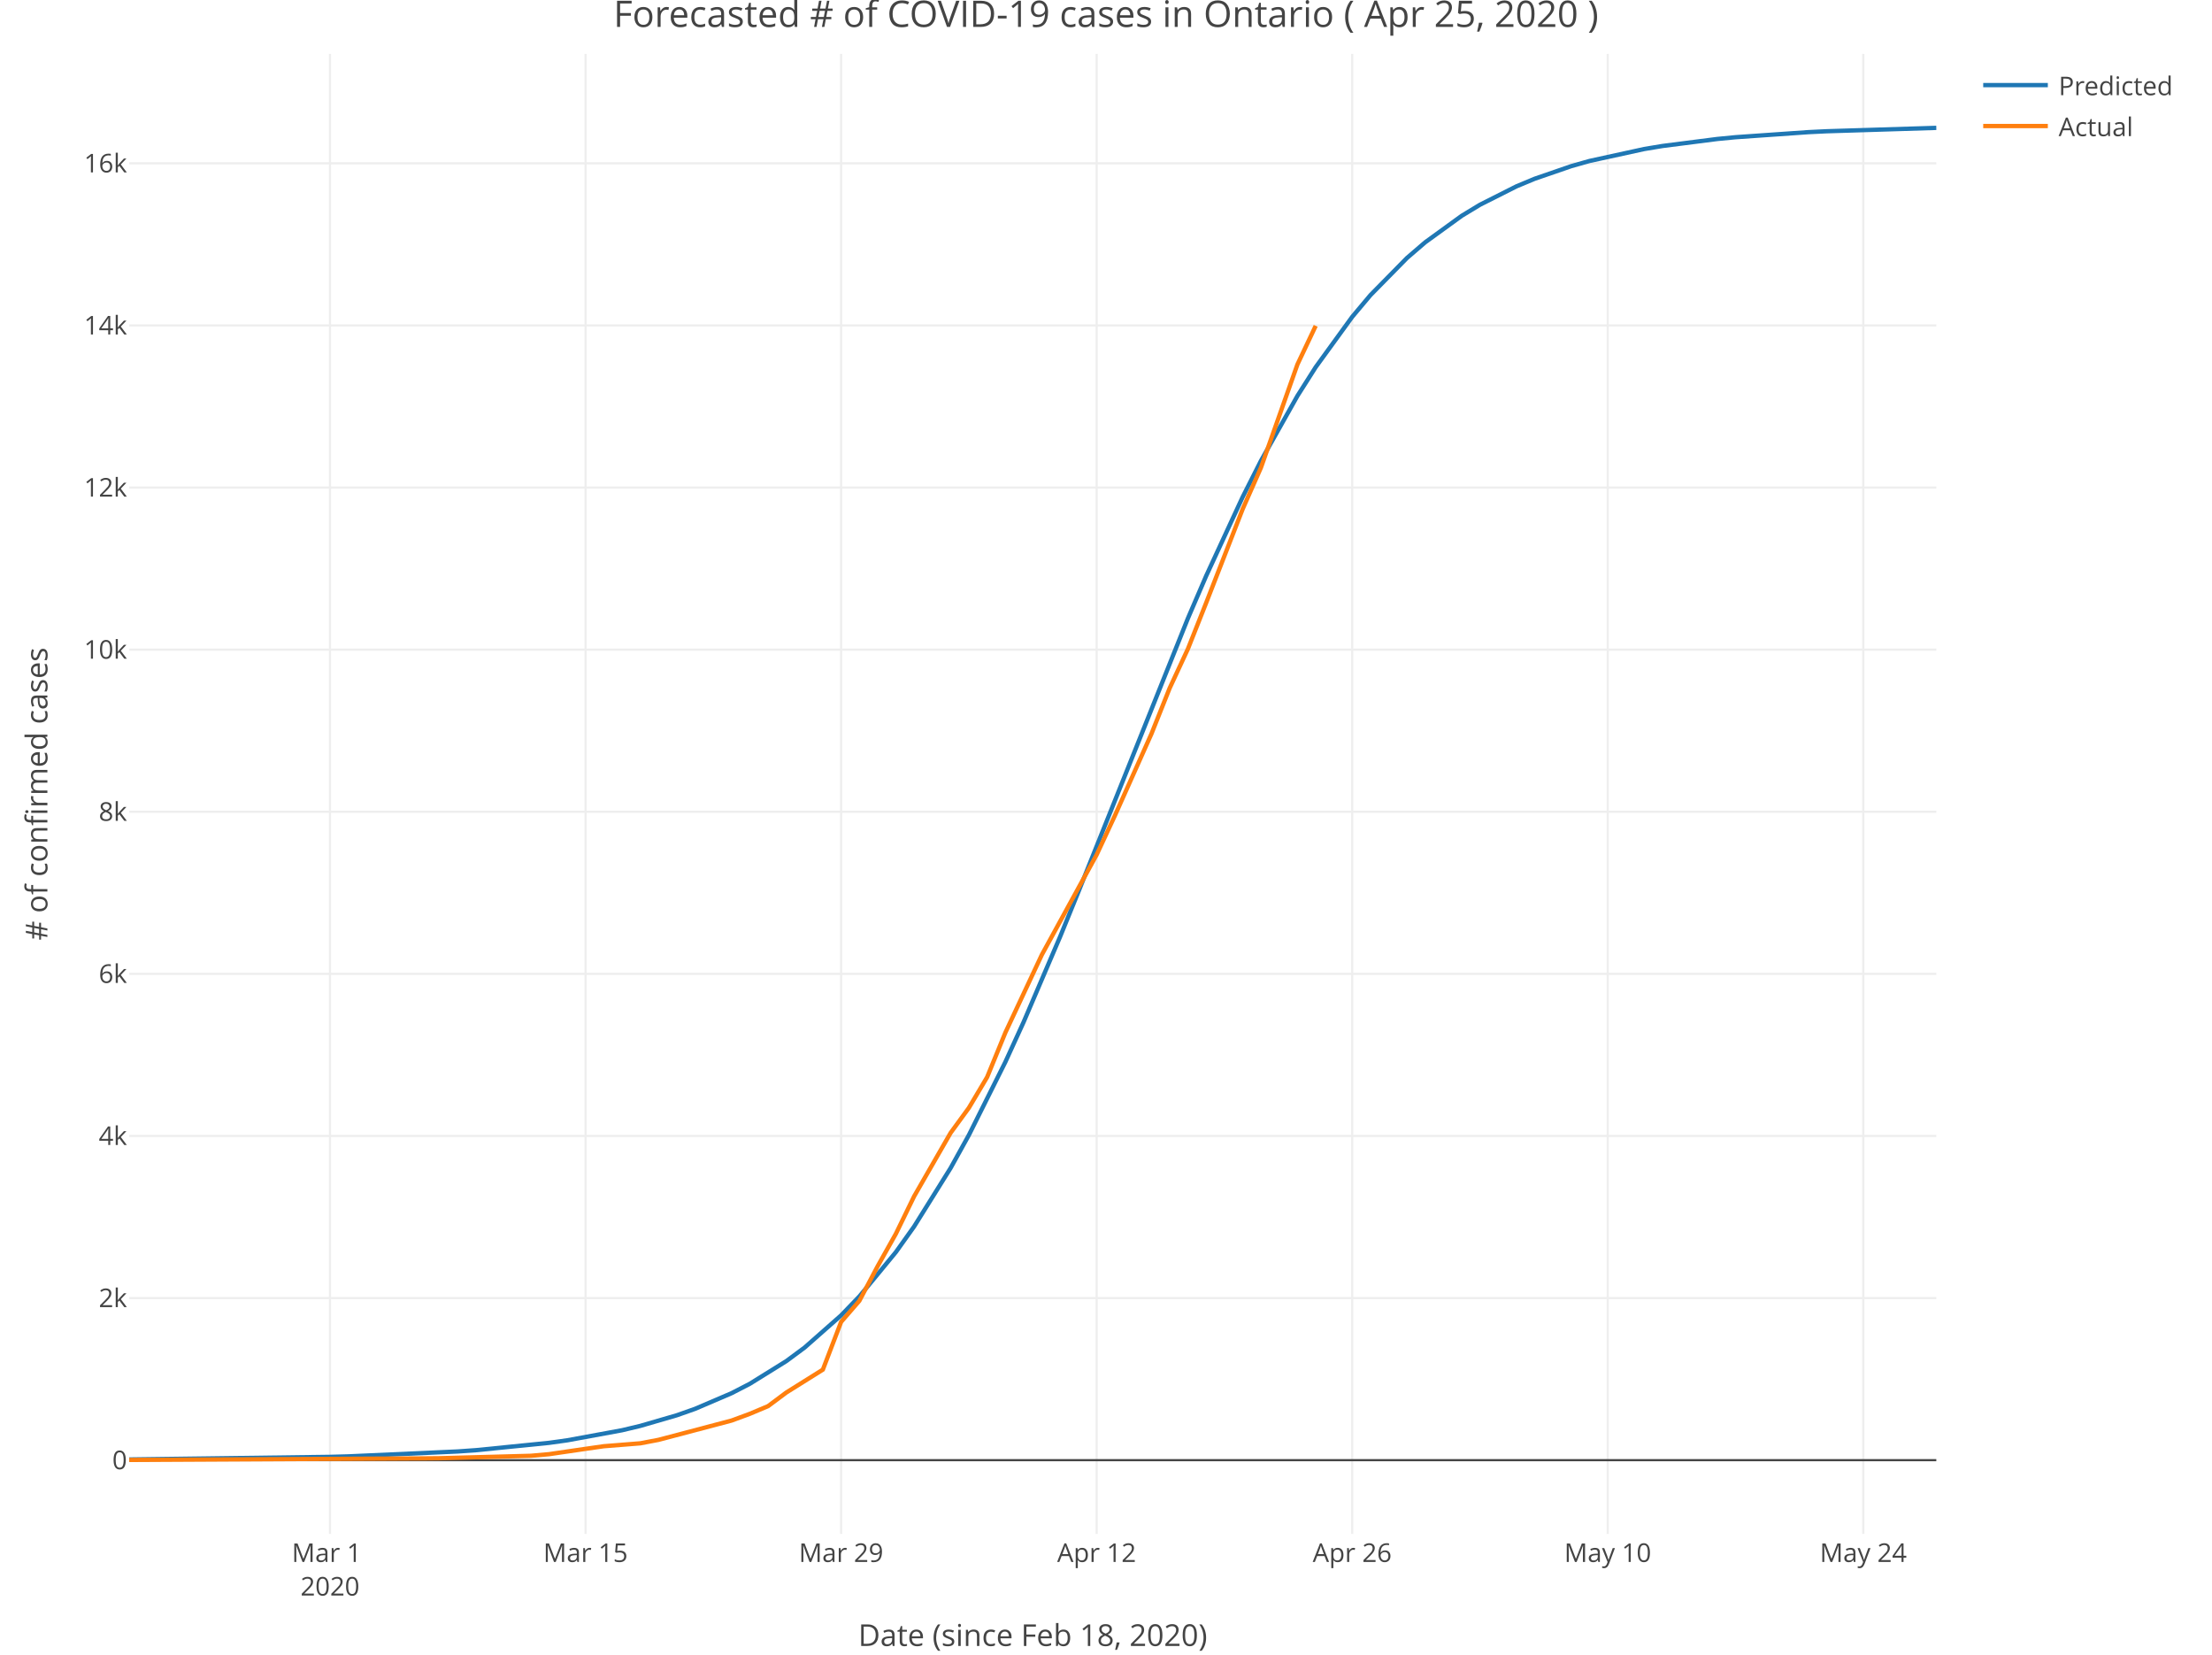
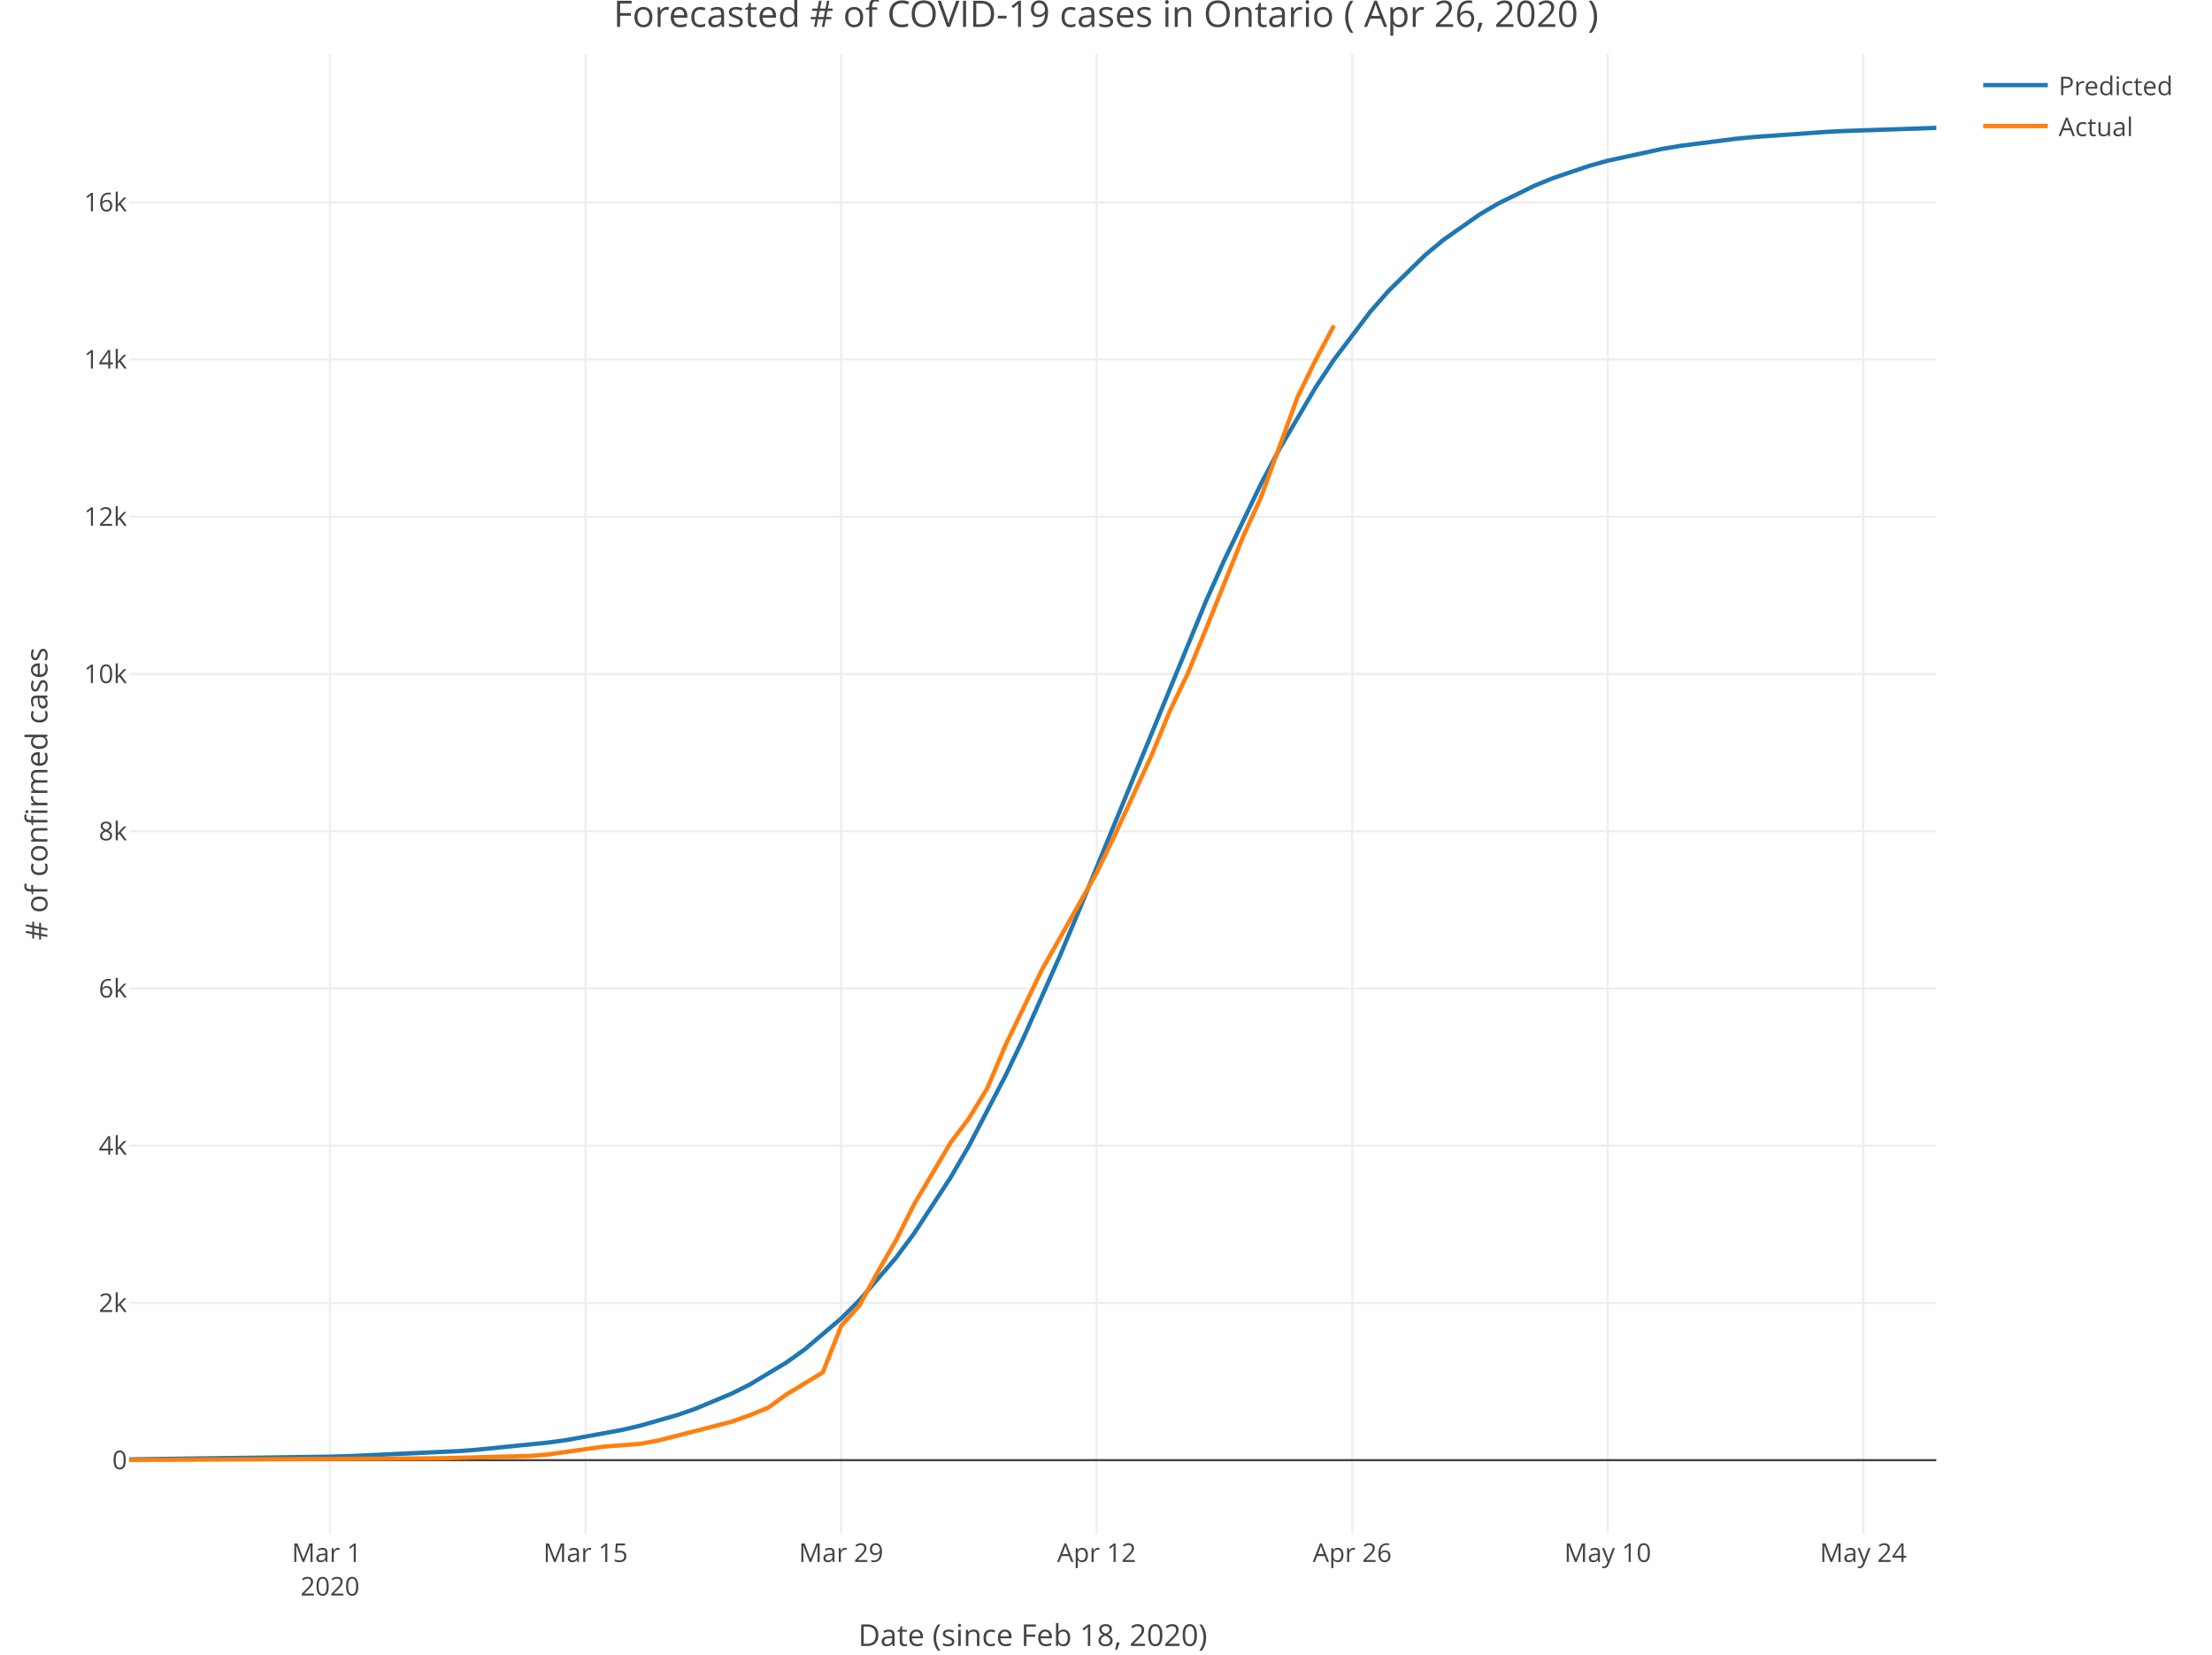
<svg xmlns="http://www.w3.org/2000/svg" class="main-svg" width="1027" height="768" style="" viewBox="0 0 1027 768">
  <rect x="0" y="0" width="1027" height="768" style="fill: rgb(255, 255, 255); fill-opacity: 1;" />
-   <defs id="defs-03e464">
+   <defs id="defs-af35d3">
    <g class="clips">
-       <clipPath id="clip03e464xyplot" class="plotclip">
+       <clipPath id="clipaf35d3xyplot" class="plotclip">
        <rect width="839" height="687" />
      </clipPath>
-       <clipPath class="axesclip" id="clip03e464x">
+       <clipPath class="axesclip" id="clipaf35d3x">
        <rect x="60" y="0" width="839" height="768" />
      </clipPath>
-       <clipPath class="axesclip" id="clip03e464y">
+       <clipPath class="axesclip" id="clipaf35d3y">
        <rect x="0" y="25" width="1027" height="687" />
      </clipPath>
-       <clipPath class="axesclip" id="clip03e464xy">
+       <clipPath class="axesclip" id="clipaf35d3xy">
        <rect x="60" y="25" width="839" height="687" />
      </clipPath>
    </g>
    <g class="gradients" />
  </defs>
  <g class="bglayer" />
  <g class="layer-below">
    <g class="imagelayer" />
    <g class="shapelayer" />
  </g>
  <g class="cartesianlayer">
    <g class="subplot xy">
      <g class="layer-subplot">
        <g class="shapelayer" />
        <g class="imagelayer" />
      </g>
      <g class="gridlayer">
        <g class="x">
          <path class="xgrid crisp" transform="translate(153.22,0)" d="M0,25v687" style="stroke: rgb(238, 238, 238); stroke-opacity: 1; stroke-width: 1px;" />
          <path class="xgrid crisp" transform="translate(271.87,0)" d="M0,25v687" style="stroke: rgb(238, 238, 238); stroke-opacity: 1; stroke-width: 1px;" />
          <path class="xgrid crisp" transform="translate(390.52,0)" d="M0,25v687" style="stroke: rgb(238, 238, 238); stroke-opacity: 1; stroke-width: 1px;" />
          <path class="xgrid crisp" transform="translate(509.16,0)" d="M0,25v687" style="stroke: rgb(238, 238, 238); stroke-opacity: 1; stroke-width: 1px;" />
          <path class="xgrid crisp" transform="translate(627.81,0)" d="M0,25v687" style="stroke: rgb(238, 238, 238); stroke-opacity: 1; stroke-width: 1px;" />
          <path class="xgrid crisp" transform="translate(746.45,0)" d="M0,25v687" style="stroke: rgb(238, 238, 238); stroke-opacity: 1; stroke-width: 1px;" />
          <path class="xgrid crisp" transform="translate(865.1,0)" d="M0,25v687" style="stroke: rgb(238, 238, 238); stroke-opacity: 1; stroke-width: 1px;" />
        </g>
        <g class="y">
-           <path class="ygrid crisp" transform="translate(0,602.52)" d="M60,0h839" style="stroke: rgb(238, 238, 238); stroke-opacity: 1; stroke-width: 1px;" />
-           <path class="ygrid crisp" transform="translate(0,527.27)" d="M60,0h839" style="stroke: rgb(238, 238, 238); stroke-opacity: 1; stroke-width: 1px;" />
-           <path class="ygrid crisp" transform="translate(0,452.03)" d="M60,0h839" style="stroke: rgb(238, 238, 238); stroke-opacity: 1; stroke-width: 1px;" />
-           <path class="ygrid crisp" transform="translate(0,376.79)" d="M60,0h839" style="stroke: rgb(238, 238, 238); stroke-opacity: 1; stroke-width: 1px;" />
-           <path class="ygrid crisp" transform="translate(0,301.54)" d="M60,0h839" style="stroke: rgb(238, 238, 238); stroke-opacity: 1; stroke-width: 1px;" />
-           <path class="ygrid crisp" transform="translate(0,226.3)" d="M60,0h839" style="stroke: rgb(238, 238, 238); stroke-opacity: 1; stroke-width: 1px;" />
-           <path class="ygrid crisp" transform="translate(0,151.05)" d="M60,0h839" style="stroke: rgb(238, 238, 238); stroke-opacity: 1; stroke-width: 1px;" />
-           <path class="ygrid crisp" transform="translate(0,75.81)" d="M60,0h839" style="stroke: rgb(238, 238, 238); stroke-opacity: 1; stroke-width: 1px;" />
+           <path class="ygrid crisp" transform="translate(0,604.78)" d="M60,0h839" style="stroke: rgb(238, 238, 238); stroke-opacity: 1; stroke-width: 1px;" />
+           <path class="ygrid crisp" transform="translate(0,531.79)" d="M60,0h839" style="stroke: rgb(238, 238, 238); stroke-opacity: 1; stroke-width: 1px;" />
+           <path class="ygrid crisp" transform="translate(0,458.81)" d="M60,0h839" style="stroke: rgb(238, 238, 238); stroke-opacity: 1; stroke-width: 1px;" />
+           <path class="ygrid crisp" transform="translate(0,385.83)" d="M60,0h839" style="stroke: rgb(238, 238, 238); stroke-opacity: 1; stroke-width: 1px;" />
+           <path class="ygrid crisp" transform="translate(0,312.84)" d="M60,0h839" style="stroke: rgb(238, 238, 238); stroke-opacity: 1; stroke-width: 1px;" />
+           <path class="ygrid crisp" transform="translate(0,239.86)" d="M60,0h839" style="stroke: rgb(238, 238, 238); stroke-opacity: 1; stroke-width: 1px;" />
+           <path class="ygrid crisp" transform="translate(0,166.87)" d="M60,0h839" style="stroke: rgb(238, 238, 238); stroke-opacity: 1; stroke-width: 1px;" />
+           <path class="ygrid crisp" transform="translate(0,93.89)" d="M60,0h839" style="stroke: rgb(238, 238, 238); stroke-opacity: 1; stroke-width: 1px;" />
        </g>
      </g>
      <g class="zerolinelayer">
        <path class="yzl zl crisp" transform="translate(0,677.76)" d="M60,0h839" style="stroke: rgb(68, 68, 68); stroke-opacity: 1; stroke-width: 1px;" />
      </g>
      <path class="xlines-below" />
      <path class="ylines-below" />
      <g class="overlines-below" />
      <g class="xaxislayer-below" />
      <g class="yaxislayer-below" />
      <g class="overaxes-below" />
-       <g class="plot" transform="translate(60, 25)" clip-path="url('#clip03e464xyplot')">
+       <g class="plot" transform="translate(60, 25)" clip-path="url('#clipaf35d3xyplot')">
        <g class="scatterlayer mlayer">
-           <g class="trace scatter trace89be78" style="stroke-miterlimit: 2; opacity: 1;">
+           <g class="trace scatter trace46d4de" style="stroke-miterlimit: 2; opacity: 1;">
            <g class="fills" />
            <g class="errorbars" />
            <g class="lines">
-               <path class="js-line" d="M0,652.43L93.22,651.23L101.7,651L152.55,648.72L161.02,648.12L194.92,644.72L203.39,643.54L228.82,638.87L237.29,636.85L254.24,631.92L262.72,628.93L279.67,621.67L288.14,617.3L305.09,606.77L313.57,600.49L330.52,585.55L338.99,576.76L355.94,556.19L364.41,544.31L381.36,517.15L389.84,501.85L406.79,467.9L415.26,449.38L432.21,409.75L440.69,388.94L491.54,261.98L500.01,242.31L516.96,205.67L525.43,188.91L542.38,158.76L550.86,145.41L567.81,122.07L576.28,111.99L593.23,94.75L601.71,87.46L618.66,75.17L627.13,70.04L644.08,61.49L652.56,57.96L669.51,52.12L677.98,49.72L703.4,44.17L711.88,42.76L737.3,39.51L745.78,38.69L779.68,36.33L788.15,35.92L839,34.35" style="vector-effect: non-scaling-stroke; fill: none; stroke: rgb(31, 119, 180); stroke-opacity: 1; stroke-width: 2px; opacity: 1;" />
+               <path class="js-line" d="M0,652.4L93.22,651.14L101.7,650.9L152.55,648.57L161.02,647.96L194.92,644.54L203.39,643.36L228.82,638.72L237.29,636.73L254.24,631.88L262.72,628.96L279.67,621.88L288.14,617.63L305.09,607.44L313.57,601.38L330.52,587.01L338.99,578.57L355.94,558.87L364.41,547.5L381.36,521.54L389.84,506.91L406.79,474.4L415.26,456.62L432.21,418.44L440.69,398.3L500.01,253.81L508.48,234.85L525.43,199.66L533.91,183.6L550.86,154.74L559.33,141.96L576.28,119.59L584.76,109.93L601.71,93.36L610.18,86.32L627.13,74.44L635.61,69.46L652.56,61.14L661.03,57.68L677.98,51.95L686.45,49.59L711.88,44.09L720.35,42.68L745.78,39.43L754.25,38.6L788.15,36.21L796.63,35.79L839,34.35" style="vector-effect: non-scaling-stroke; fill: none; stroke: rgb(31, 119, 180); stroke-opacity: 1; stroke-width: 2px; opacity: 1;" />
            </g>
            <g class="points" />
            <g class="text" />
          </g>
-           <g class="trace scatter trace7ab2b7" style="stroke-miterlimit: 2; opacity: 1;">
+           <g class="trace scatter trace9d6774" style="stroke-miterlimit: 2; opacity: 1;">
            <g class="fills" />
            <g class="errorbars" />
            <g class="lines">
-               <path class="js-line" d="M0,652.65L135.6,651.94L144.07,651.86L186.44,650.73L194.92,649.98L211.87,647.5L220.34,646.29L237.29,644.94L245.77,643.32L279.67,634.37L288.14,631.24L296.62,627.67L305.09,621.35L322.04,610.74L330.52,588.58L338.99,578.8L347.46,562.77L355.94,547.68L364.41,530.3L381.36,500.84L389.84,489.22L398.31,474.96L406.79,454.27L423.74,418.11L432.21,402.65L449.16,371.73L457.64,353.55L474.59,315.63L483.06,294.41L491.54,276.17L500.01,254.8L516.96,211.27L525.43,192.08L542.38,144.15L550.86,126.24" style="vector-effect: non-scaling-stroke; fill: none; stroke: rgb(255, 127, 14); stroke-opacity: 1; stroke-width: 2px; opacity: 1;" />
+               <path class="js-line" d="M0,652.65L135.6,651.96L144.07,651.88L186.44,650.79L194.92,650.06L211.87,647.65L220.34,646.48L237.29,645.17L245.77,643.6L279.67,634.91L288.14,631.89L296.62,628.42L305.09,622.29L322.04,612L330.52,590.5L338.99,581.02L347.46,565.47L355.94,550.84L364.41,533.98L381.36,505.41L389.84,494.13L398.31,480.3L406.79,460.23L423.74,425.16L432.21,410.16L449.16,380.17L457.64,362.54L474.59,325.76L483.06,305.18L491.54,287.48L500.01,266.75L516.96,224.53L525.43,205.92L542.38,159.43L550.86,142.06L559.33,126.11" style="vector-effect: non-scaling-stroke; fill: none; stroke: rgb(255, 127, 14); stroke-opacity: 1; stroke-width: 2px; opacity: 1;" />
            </g>
            <g class="points" />
            <g class="text" />
          </g>
        </g>
      </g>
      <g class="overplot" />
      <path class="xlines-above crisp" style="fill: none;" d="M0,0" />
      <path class="ylines-above crisp" style="fill: none;" d="M0,0" />
      <g class="overlines-above" />
      <g class="xaxislayer-above">
        <g class="xtick">
          <text text-anchor="middle" x="0" y="725" transform="translate(153.22,0)" style="font-family: 'Open Sans', verdana, arial, sans-serif; font-size: 12px; fill: rgb(68, 68, 68); fill-opacity: 1; white-space: pre;">
            <tspan class="line" dy="0em" x="0" y="725">Mar 1</tspan>
            <tspan class="line" dy="1.3em" x="0" y="725">2020</tspan>
          </text>
        </g>
        <g class="xtick">
          <text text-anchor="middle" x="0" y="725" transform="translate(271.87,0)" style="font-family: 'Open Sans', verdana, arial, sans-serif; font-size: 12px; fill: rgb(68, 68, 68); fill-opacity: 1; white-space: pre;">Mar 15</text>
        </g>
        <g class="xtick">
          <text text-anchor="middle" x="0" y="725" transform="translate(390.52,0)" style="font-family: 'Open Sans', verdana, arial, sans-serif; font-size: 12px; fill: rgb(68, 68, 68); fill-opacity: 1; white-space: pre;">Mar 29</text>
        </g>
        <g class="xtick">
          <text text-anchor="middle" x="0" y="725" transform="translate(509.16,0)" style="font-family: 'Open Sans', verdana, arial, sans-serif; font-size: 12px; fill: rgb(68, 68, 68); fill-opacity: 1; white-space: pre;">Apr 12</text>
        </g>
        <g class="xtick">
          <text text-anchor="middle" x="0" y="725" transform="translate(627.81,0)" style="font-family: 'Open Sans', verdana, arial, sans-serif; font-size: 12px; fill: rgb(68, 68, 68); fill-opacity: 1; white-space: pre;">Apr 26</text>
        </g>
        <g class="xtick">
          <text text-anchor="middle" x="0" y="725" transform="translate(746.45,0)" style="font-family: 'Open Sans', verdana, arial, sans-serif; font-size: 12px; fill: rgb(68, 68, 68); fill-opacity: 1; white-space: pre;">May 10</text>
        </g>
        <g class="xtick">
          <text text-anchor="middle" x="0" y="725" transform="translate(865.1,0)" style="font-family: 'Open Sans', verdana, arial, sans-serif; font-size: 12px; fill: rgb(68, 68, 68); fill-opacity: 1; white-space: pre;">May 24</text>
        </g>
      </g>
      <g class="yaxislayer-above">
        <g class="ytick">
          <text text-anchor="end" x="59" y="4.2" transform="translate(0,677.76)" style="font-family: 'Open Sans', verdana, arial, sans-serif; font-size: 12px; fill: rgb(68, 68, 68); fill-opacity: 1; white-space: pre;">0</text>
        </g>
        <g class="ytick">
-           <text text-anchor="end" x="59" y="4.2" transform="translate(0,602.52)" style="font-family: 'Open Sans', verdana, arial, sans-serif; font-size: 12px; fill: rgb(68, 68, 68); fill-opacity: 1; white-space: pre;">2k</text>
-         </g>
-         <g class="ytick">
-           <text text-anchor="end" x="59" y="4.2" transform="translate(0,527.27)" style="font-family: 'Open Sans', verdana, arial, sans-serif; font-size: 12px; fill: rgb(68, 68, 68); fill-opacity: 1; white-space: pre;">4k</text>
-         </g>
-         <g class="ytick">
-           <text text-anchor="end" x="59" y="4.2" transform="translate(0,452.03)" style="font-family: 'Open Sans', verdana, arial, sans-serif; font-size: 12px; fill: rgb(68, 68, 68); fill-opacity: 1; white-space: pre;">6k</text>
-         </g>
-         <g class="ytick">
-           <text text-anchor="end" x="59" y="4.2" transform="translate(0,376.79)" style="font-family: 'Open Sans', verdana, arial, sans-serif; font-size: 12px; fill: rgb(68, 68, 68); fill-opacity: 1; white-space: pre;">8k</text>
-         </g>
-         <g class="ytick">
-           <text text-anchor="end" x="59" y="4.2" transform="translate(0,301.54)" style="font-family: 'Open Sans', verdana, arial, sans-serif; font-size: 12px; fill: rgb(68, 68, 68); fill-opacity: 1; white-space: pre;">10k</text>
-         </g>
-         <g class="ytick">
-           <text text-anchor="end" x="59" y="4.2" transform="translate(0,226.3)" style="font-family: 'Open Sans', verdana, arial, sans-serif; font-size: 12px; fill: rgb(68, 68, 68); fill-opacity: 1; white-space: pre;">12k</text>
-         </g>
-         <g class="ytick">
-           <text text-anchor="end" x="59" y="4.2" transform="translate(0,151.05)" style="font-family: 'Open Sans', verdana, arial, sans-serif; font-size: 12px; fill: rgb(68, 68, 68); fill-opacity: 1; white-space: pre;">14k</text>
-         </g>
-         <g class="ytick">
-           <text text-anchor="end" x="59" y="4.2" transform="translate(0,75.81)" style="font-family: 'Open Sans', verdana, arial, sans-serif; font-size: 12px; fill: rgb(68, 68, 68); fill-opacity: 1; white-space: pre;">16k</text>
+           <text text-anchor="end" x="59" y="4.2" transform="translate(0,604.78)" style="font-family: 'Open Sans', verdana, arial, sans-serif; font-size: 12px; fill: rgb(68, 68, 68); fill-opacity: 1; white-space: pre;">2k</text>
+         </g>
+         <g class="ytick">
+           <text text-anchor="end" x="59" y="4.2" transform="translate(0,531.79)" style="font-family: 'Open Sans', verdana, arial, sans-serif; font-size: 12px; fill: rgb(68, 68, 68); fill-opacity: 1; white-space: pre;">4k</text>
+         </g>
+         <g class="ytick">
+           <text text-anchor="end" x="59" y="4.2" transform="translate(0,458.81)" style="font-family: 'Open Sans', verdana, arial, sans-serif; font-size: 12px; fill: rgb(68, 68, 68); fill-opacity: 1; white-space: pre;">6k</text>
+         </g>
+         <g class="ytick">
+           <text text-anchor="end" x="59" y="4.2" transform="translate(0,385.83)" style="font-family: 'Open Sans', verdana, arial, sans-serif; font-size: 12px; fill: rgb(68, 68, 68); fill-opacity: 1; white-space: pre;">8k</text>
+         </g>
+         <g class="ytick">
+           <text text-anchor="end" x="59" y="4.2" transform="translate(0,312.84)" style="font-family: 'Open Sans', verdana, arial, sans-serif; font-size: 12px; fill: rgb(68, 68, 68); fill-opacity: 1; white-space: pre;">10k</text>
+         </g>
+         <g class="ytick">
+           <text text-anchor="end" x="59" y="4.2" transform="translate(0,239.86)" style="font-family: 'Open Sans', verdana, arial, sans-serif; font-size: 12px; fill: rgb(68, 68, 68); fill-opacity: 1; white-space: pre;">12k</text>
+         </g>
+         <g class="ytick">
+           <text text-anchor="end" x="59" y="4.2" transform="translate(0,166.87)" style="font-family: 'Open Sans', verdana, arial, sans-serif; font-size: 12px; fill: rgb(68, 68, 68); fill-opacity: 1; white-space: pre;">14k</text>
+         </g>
+         <g class="ytick">
+           <text text-anchor="end" x="59" y="4.2" transform="translate(0,93.89)" style="font-family: 'Open Sans', verdana, arial, sans-serif; font-size: 12px; fill: rgb(68, 68, 68); fill-opacity: 1; white-space: pre;">16k</text>
        </g>
      </g>
      <g class="overaxes-above" />
    </g>
  </g>
  <g class="polarlayer" />
  <g class="ternarylayer" />
  <g class="geolayer" />
  <g class="funnelarealayer" />
  <g class="pielayer" />
  <g class="treemaplayer" />
  <g class="sunburstlayer" />
  <g class="glimages" />
-   <defs id="topdefs-03e464">
+   <defs id="topdefs-af35d3">
    <g class="clips" />
-     <clipPath id="legend03e464">
+     <clipPath id="legendaf35d3">
      <rect width="101" height="48" x="0" y="0" />
    </clipPath>
  </defs>
  <g class="layer-above">
    <g class="imagelayer" />
    <g class="shapelayer" />
  </g>
  <g class="infolayer">
    <g class="legend" pointer-events="all" transform="translate(915.78, 25)">
      <rect class="bg" shape-rendering="crispEdges" style="stroke: rgb(68, 68, 68); stroke-opacity: 1; fill: rgb(255, 255, 255); fill-opacity: 1; stroke-width: 0px;" width="101" height="48" x="0" y="0" />
-       <g class="scrollbox" transform="translate(0, 0)" clip-path="url('#legend03e464')">
+       <g class="scrollbox" transform="translate(0, 0)" clip-path="url('#legendaf35d3')">
        <g class="groups">
          <g class="traces" style="opacity: 1;" transform="translate(0, 14.5)">
            <text class="legendtext user-select-none" text-anchor="start" x="40" y="4.68" style="font-family: 'Open Sans', verdana, arial, sans-serif; font-size: 12px; fill: rgb(68, 68, 68); fill-opacity: 1; white-space: pre;">Predicted</text>
            <g class="layers" style="opacity: 1;">
              <g class="legendfill" />
              <g class="legendlines">
                <path class="js-line" d="M5,0h30" style="fill: none; stroke: rgb(31, 119, 180); stroke-opacity: 1; stroke-width: 2px;" />
              </g>
              <g class="legendsymbols">
                <g class="legendpoints" />
              </g>
            </g>
            <rect class="legendtoggle" pointer-events="all" x="0" y="-9.5" width="95.891" height="19" style="cursor: pointer; fill: rgb(0, 0, 0); fill-opacity: 0;" />
          </g>
          <g class="traces" style="opacity: 1;" transform="translate(0, 33.5)">
            <text class="legendtext user-select-none" text-anchor="start" x="40" y="4.68" style="font-family: 'Open Sans', verdana, arial, sans-serif; font-size: 12px; fill: rgb(68, 68, 68); fill-opacity: 1; white-space: pre;">Actual</text>
            <g class="layers" style="opacity: 1;">
              <g class="legendfill" />
              <g class="legendlines">
                <path class="js-line" d="M5,0h30" style="fill: none; stroke: rgb(255, 127, 14); stroke-opacity: 1; stroke-width: 2px;" />
              </g>
              <g class="legendsymbols">
                <g class="legendpoints" />
              </g>
            </g>
            <rect class="legendtoggle" pointer-events="all" x="0" y="-9.5" width="95.891" height="19" style="cursor: pointer; fill: rgb(0, 0, 0); fill-opacity: 0;" />
          </g>
        </g>
      </g>
      <rect class="scrollbar" rx="20" ry="3" width="0" height="0" style="fill: rgb(128, 139, 164); fill-opacity: 1;" x="0" y="0" />
    </g>
    <g class="g-gtitle">
-       <text class="gtitle" x="513.5" y="12.5" text-anchor="middle" dy="0em" style="font-family: 'Open Sans', verdana, arial, sans-serif; font-size: 17px; fill: rgb(68, 68, 68); opacity: 1; font-weight: normal; white-space: pre;">Forecasted # of COVID-19 cases in Ontario ( Apr 25, 2020 )</text>
+       <text class="gtitle" x="513.5" y="12.5" text-anchor="middle" dy="0em" style="font-family: 'Open Sans', verdana, arial, sans-serif; font-size: 17px; fill: rgb(68, 68, 68); opacity: 1; font-weight: normal; white-space: pre;">Forecasted # of COVID-19 cases in Ontario ( Apr 26, 2020 )</text>
    </g>
    <g class="g-xtitle">
      <text class="xtitle" x="479.5" y="764" text-anchor="middle" style="font-family: 'Open Sans', verdana, arial, sans-serif; font-size: 14px; fill: rgb(68, 68, 68); opacity: 1; font-weight: normal; white-space: pre;">Date (since Feb 18, 2020)</text>
    </g>
    <g class="g-ytitle">
      <text class="ytitle" transform="rotate(-90,22,368.5)" x="22" y="368.5" text-anchor="middle" style="font-family: 'Open Sans', verdana, arial, sans-serif; font-size: 14px; fill: rgb(68, 68, 68); opacity: 1; font-weight: normal; white-space: pre;"># of confirmed cases</text>
    </g>
  </g>
</svg>
